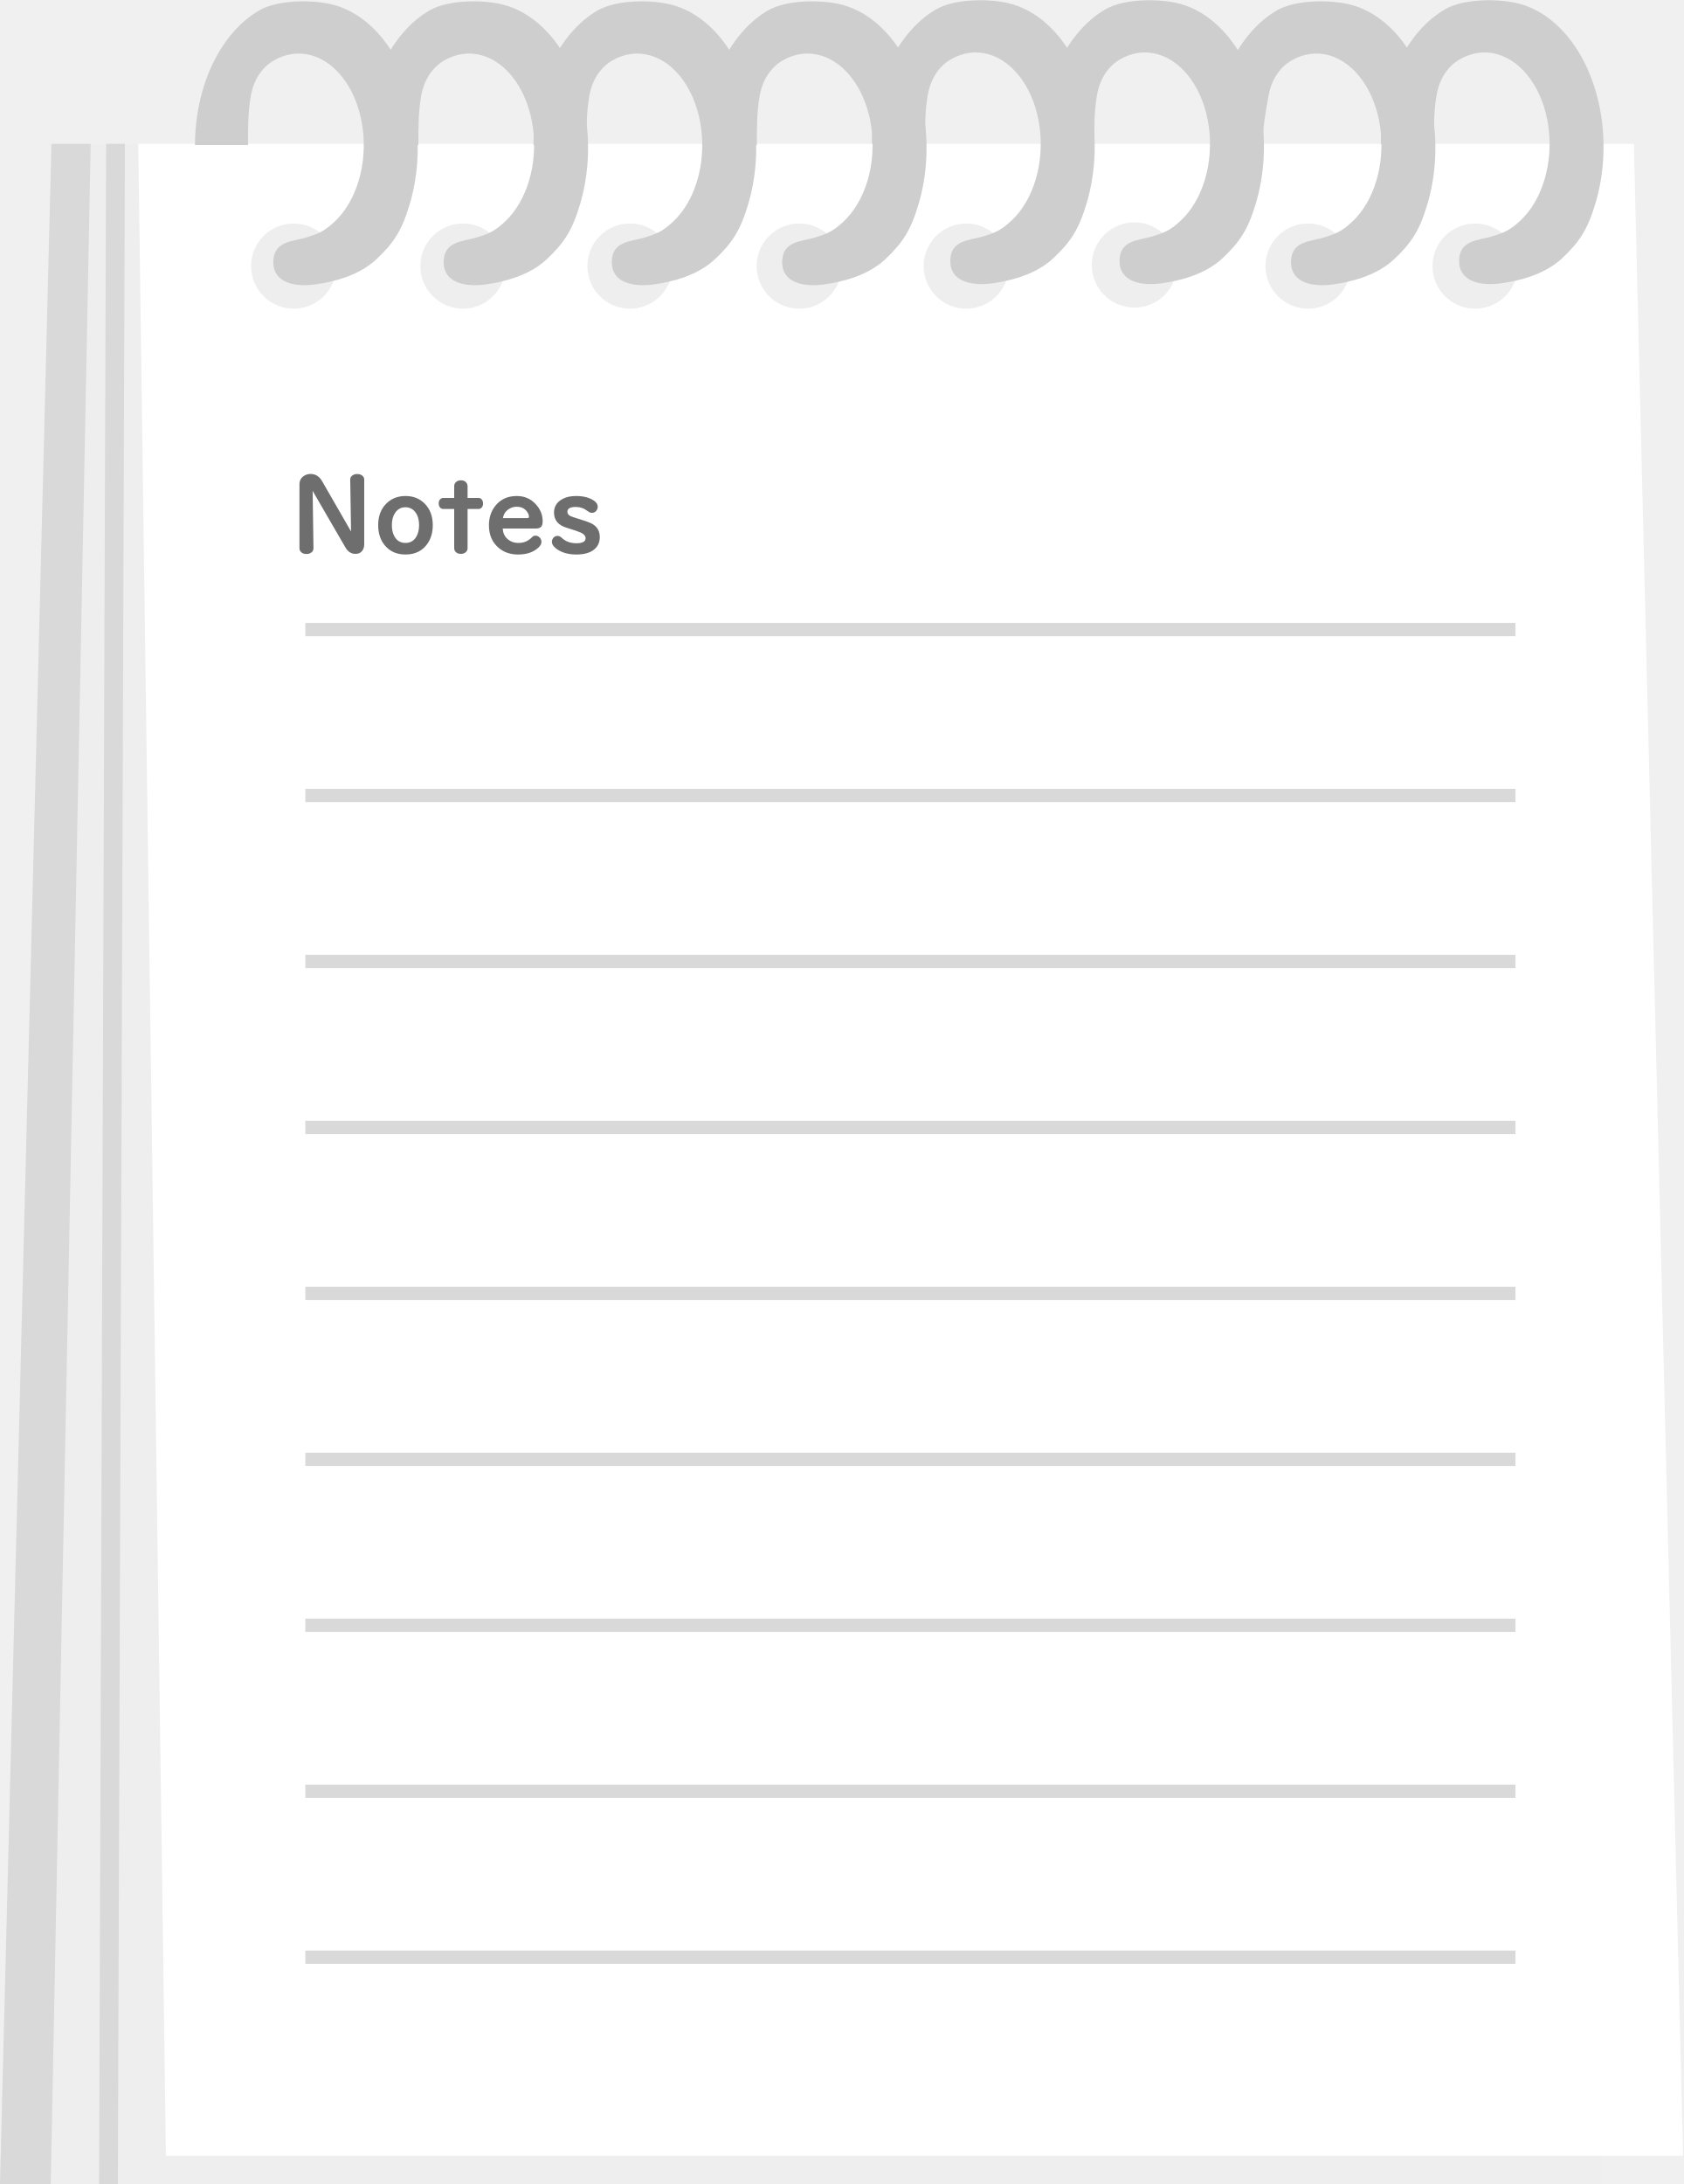
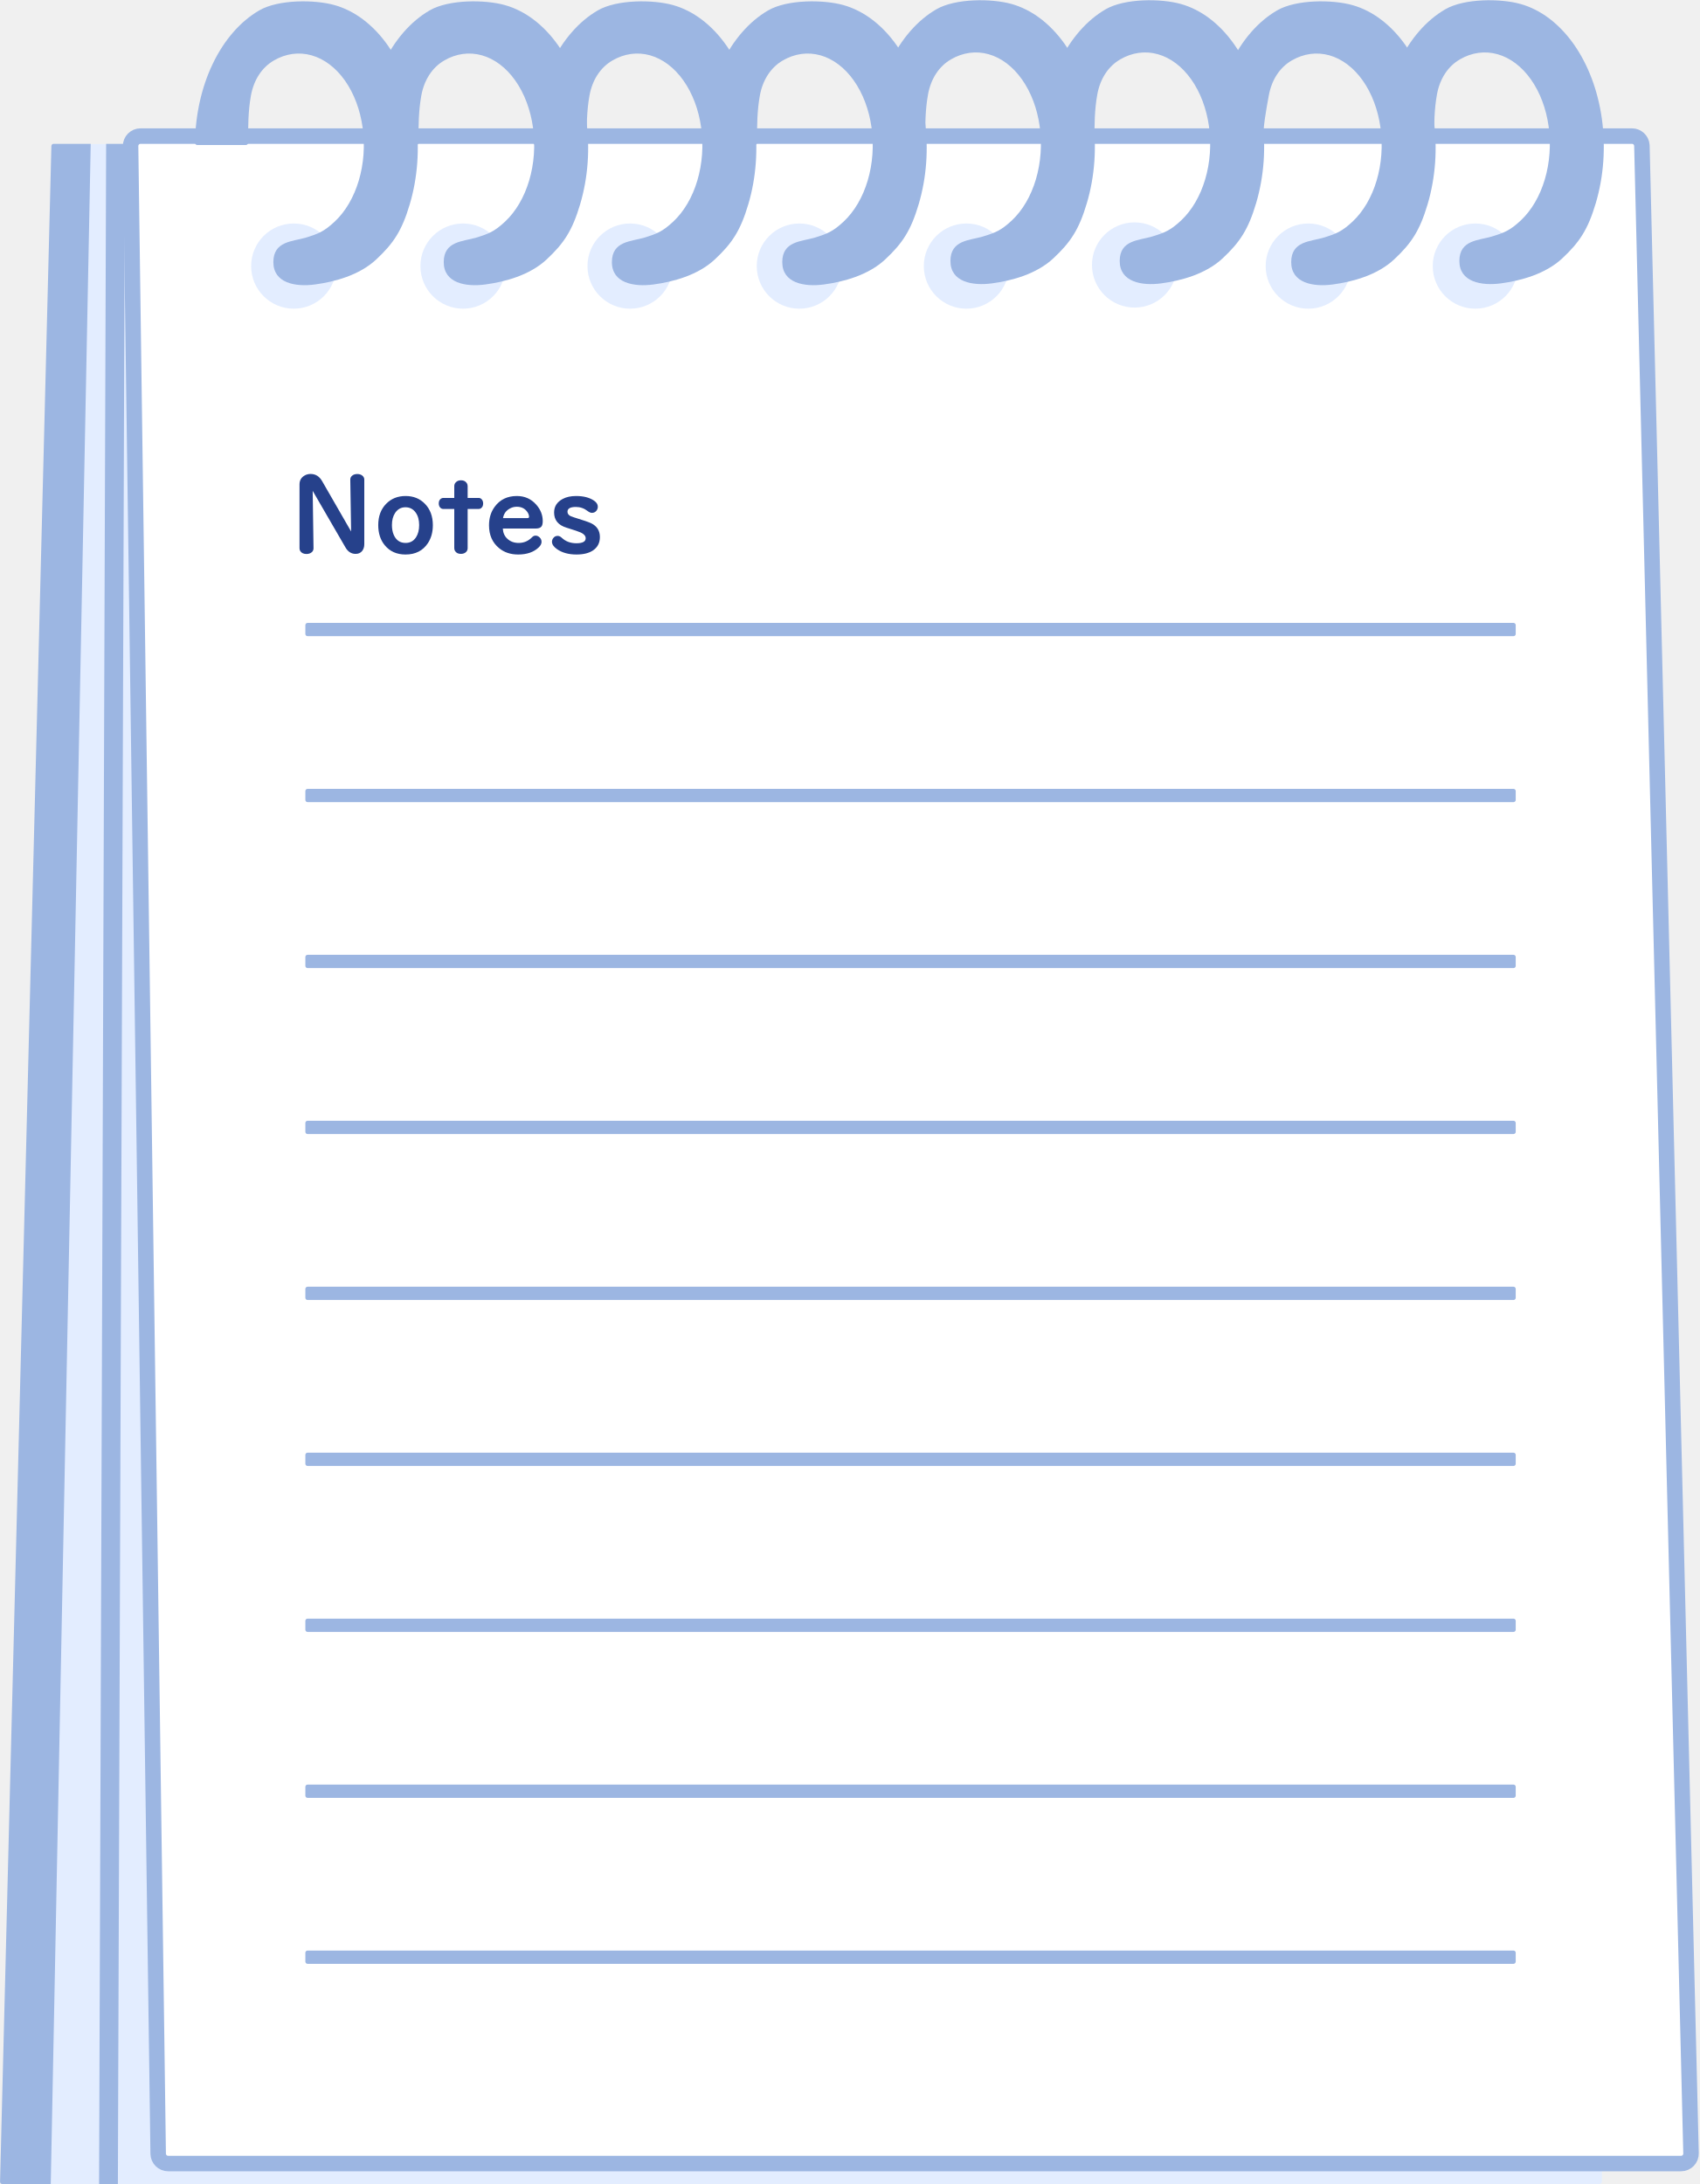
- <svg xmlns="http://www.w3.org/2000/svg" width="1522" height="1974" viewBox="0 0 1522 1974" fill="none">
-   <mask id="mask0_246_301" style="mask-type:alpha" maskUnits="userSpaceOnUse" x="0" y="129" width="1448" height="1845">
-     <path d="M46.5 129.999H1448V1974H0L46.5 129.999Z" fill="#EEEEEE" />
+ <svg xmlns="http://www.w3.org/2000/svg" width="1536" height="1974" viewBox="0 0 1536 1974" fill="none">
+   <mask id="mask0_258_181" style="mask-type:alpha" maskUnits="userSpaceOnUse" x="0" y="130" width="1448" height="1844">
+     <path d="M46.451 131.95C46.478 130.865 47.365 130 48.45 130H1446C1447.1 130 1448 130.895 1448 132V1972C1448 1973.1 1447.1 1974 1446 1974H2.051C0.927 1974 0.023 1973.07 0.052 1971.95L46.451 131.95Z" fill="#EEEEEE" />
  </mask>
-   <g mask="url(#mask0_246_301)">
-     <path d="M46.5 129.999H1448V1974H0L46.5 129.999Z" fill="#EEEEEE" />
-     <rect x="6.016" y="-43.222" width="79.35" height="2163" transform="rotate(1.122 6.01599 -43.2217)" fill="#D9D9D9" />
-     <rect x="96.493" y="-30.001" width="17" height="2163" transform="rotate(0.198489 96.4932 -30.001)" fill="#D9D9D9" />
+   <g mask="url(#mask0_258_181)">
+     <path d="M46.451 131.95C46.478 130.865 47.365 130 48.45 130H1446C1447.1 130 1448 130.895 1448 132V1972C1448 1973.1 1447.1 1974 1446 1974H2.051C0.927 1974 0.023 1973.07 0.052 1971.95L46.451 131.95Z" fill="#E3EDFF" />
+     <rect x="6.016" y="-43.221" width="79.35" height="2163" rx="2" transform="rotate(1.122 6.01599 -43.2207)" fill="#9CB6E2" />
+     <rect x="96.493" y="-30" width="17" height="2163" rx="2" transform="rotate(0.198489 96.4932 -30)" fill="#9CB6E2" />
  </g>
-   <path d="M125 129.999H1477L1521.5 1948.5H150L125 129.999Z" fill="white" />
-   <circle cx="265.492" cy="240.5" r="38.5" fill="#EEEEEE" />
-   <circle cx="418.491" cy="240.5" r="38.5" fill="#EEEEEE" />
-   <circle cx="569.493" cy="240.502" r="38.5" fill="#EEEEEE" />
-   <circle cx="722.493" cy="240.504" r="38.5" fill="#EEEEEE" />
-   <circle cx="873.485" cy="240.502" r="38.5" fill="#EEEEEE" />
-   <circle cx="1025.48" cy="239.502" r="38.5" fill="#EEEEEE" />
-   <path d="M284.696 257.107C302.342 254.724 324.734 248.874 340.172 234.421C355.609 219.968 363.252 208.631 370.393 184.555C377.534 160.479 379.444 133.973 375.881 108.389C372.318 82.805 363.443 59.291 350.377 40.822C337.312 22.353 320.643 9.758 302.479 4.629C284.315 -0.5 251.491 -0.555 234.351 9.385C217.21 19.326 202.543 36.191 192.204 57.85C181.864 79.509 176.317 104.988 176.264 131.065L224.216 131.08C224.249 114.685 224.206 100.723 226.81 86.395C229.415 72.068 236.795 60.895 247.571 54.645C258.347 48.396 270.194 46.782 281.614 50.006C293.034 53.23 303.513 61.149 311.727 72.76C319.941 84.372 325.521 99.154 327.761 115.239C330.001 131.324 328.8 147.988 324.311 163.124C319.822 178.26 312.245 191.189 302.54 200.275C292.835 209.361 287.469 211.396 276.418 214.765C264.68 218.344 247.115 217.741 247.076 236.845C247.037 255.949 267.049 259.49 284.696 257.107Z" fill="#CECECE" />
-   <path d="M896.682 256.113C914.329 253.73 936.72 247.879 952.158 233.427C967.595 218.974 975.239 207.637 982.379 183.561C989.52 159.485 991.43 132.979 987.867 107.395C984.304 81.811 975.429 58.297 962.364 39.828C949.298 21.359 932.629 8.763 914.465 3.635C896.301 -1.494 863.478 -1.549 846.337 8.391C829.197 18.331 814.529 35.197 804.19 56.856C793.85 78.515 788.303 103.994 788.25 130.071L836.202 130.086C836.235 113.691 836.192 99.728 838.797 85.401C841.401 71.074 848.782 59.901 859.558 53.651C870.334 47.402 882.181 45.787 893.6 49.012C905.02 52.236 915.499 60.155 923.713 71.766C931.927 83.377 937.507 98.16 939.747 114.245C941.987 130.329 940.786 146.994 936.297 162.13C931.808 177.266 924.231 190.195 914.526 199.281C904.821 208.367 899.456 210.402 888.404 213.771C876.666 217.35 859.101 216.747 859.062 235.851C859.023 254.955 879.035 258.496 896.682 256.113Z" fill="#CECECE" />
-   <path d="M1049.68 256.113C1067.33 253.73 1089.72 247.879 1105.16 233.427C1120.6 218.974 1128.24 207.637 1135.38 183.561C1142.52 159.485 1144.43 132.979 1140.87 107.395C1137.3 81.811 1128.43 58.297 1115.36 39.828C1102.3 21.359 1085.63 8.763 1067.47 3.635C1049.3 -1.494 1016.48 -1.549 999.337 8.391C982.197 18.331 967.529 35.197 957.19 56.856C946.851 78.515 941.303 103.994 941.25 130.071L989.202 130.086C989.236 113.691 989.193 99.728 991.797 85.401C994.401 71.074 1001.78 59.901 1012.56 53.651C1023.33 47.402 1035.18 45.787 1046.6 49.012C1058.02 52.236 1068.5 60.155 1076.71 71.766C1084.93 83.377 1090.51 98.16 1092.75 114.245C1094.99 130.329 1093.79 146.993 1089.3 162.13C1084.81 177.266 1077.23 190.195 1067.53 199.281C1057.82 208.367 1052.46 210.402 1041.4 213.771C1029.67 217.35 1012.1 216.747 1012.06 235.851C1012.02 254.955 1032.04 258.495 1049.68 256.113Z" fill="#CECECE" />
-   <path d="M438.69 257.11C456.337 254.727 478.728 248.876 494.166 234.424C509.603 219.971 517.247 208.634 524.387 184.558C531.528 160.482 533.438 133.976 529.875 108.392C526.312 82.808 517.437 59.294 504.372 40.825C491.306 22.356 474.637 9.76 456.473 4.632C438.309 -0.497 405.486 -0.552 388.345 9.388C371.205 19.328 356.537 36.194 346.198 57.853C335.858 79.512 330.311 104.991 330.258 131.068L378.21 131.083C378.243 114.688 378.2 100.725 380.805 86.398C383.409 72.071 390.79 60.898 401.566 54.648C412.342 48.399 424.189 46.785 435.608 50.009C447.028 53.233 457.507 61.152 465.721 72.763C473.935 84.375 479.515 99.157 481.755 115.242C483.995 131.326 482.794 147.991 478.305 163.127C473.816 178.263 466.239 191.192 456.534 200.278C446.829 209.364 441.464 211.399 430.412 214.768C418.674 218.347 401.109 217.744 401.07 236.848C401.031 255.952 421.043 259.493 438.69 257.11Z" fill="#CECECE" />
-   <path d="M590.689 257.112C608.335 254.729 630.727 248.878 646.165 234.426C661.602 219.973 669.245 208.636 676.386 184.56C683.527 160.484 685.436 133.978 681.874 108.394C678.311 82.809 669.436 59.296 656.37 40.827C643.305 22.358 626.636 9.762 608.472 4.634C590.308 -0.495 557.484 -0.55 540.344 9.39C523.203 19.33 508.536 36.196 498.196 57.855C487.857 79.514 482.31 104.993 482.256 131.07L530.208 131.085C530.242 114.69 530.199 100.727 532.803 86.4C535.408 72.073 542.788 60.9 553.564 54.65C564.34 48.401 576.187 46.786 587.607 50.011C599.027 53.235 609.506 61.154 617.72 72.765C625.934 84.377 631.514 99.159 633.754 115.244C635.994 131.328 634.793 147.993 630.304 163.129C625.815 178.265 618.238 191.194 608.533 200.28C598.828 209.366 593.462 211.401 582.411 214.77C570.673 218.349 553.108 217.746 553.069 236.85C553.03 255.954 573.042 259.495 590.689 257.112Z" fill="#CECECE" />
-   <path d="M744.682 257.11C762.329 254.727 784.72 248.876 800.158 234.424C815.595 219.971 823.239 208.634 830.379 184.558C837.52 160.482 839.43 133.976 835.867 108.392C832.304 82.808 823.429 59.294 810.364 40.825C797.298 22.356 780.629 9.761 762.465 4.632C744.301 -0.497 711.478 -0.552 694.337 9.388C677.197 19.328 662.529 36.194 652.19 57.853C641.85 79.512 636.303 104.991 636.25 131.068L684.202 131.083C684.235 114.688 684.192 100.726 686.797 86.398C689.401 72.071 696.782 60.898 707.558 54.648C718.334 48.399 730.181 46.785 741.6 50.009C753.02 53.233 763.499 61.152 771.713 72.763C779.927 84.375 785.507 99.157 787.747 115.242C789.987 131.326 788.786 147.991 784.297 163.127C779.808 178.263 772.231 191.192 762.526 200.278C752.821 209.364 747.456 211.399 736.404 214.768C724.666 218.347 707.101 217.744 707.062 236.848C707.023 255.952 727.035 259.493 744.682 257.11Z" fill="#CECECE" />
-   <circle cx="1182.49" cy="240.504" r="38.5" fill="#EEEEEE" />
-   <circle cx="1333.49" cy="240.502" r="38.5" fill="#EEEEEE" />
-   <path d="M1356.69 256.113C1374.33 253.73 1396.72 247.879 1412.16 233.427C1427.6 218.974 1435.24 207.637 1442.38 183.561C1449.52 159.485 1451.43 132.979 1447.87 107.395C1444.31 81.811 1435.43 58.297 1422.37 39.828C1409.3 21.359 1392.63 8.763 1374.47 3.635C1356.31 -1.494 1323.48 -1.549 1306.34 8.391C1289.2 18.331 1274.53 35.197 1264.19 56.856C1253.85 78.515 1248.31 103.994 1248.25 130.071L1296.21 130.086C1296.24 113.691 1296.2 99.728 1298.8 85.401C1301.4 71.074 1308.79 59.901 1319.56 53.651C1330.34 47.402 1342.18 45.787 1353.6 49.012C1365.02 52.236 1375.5 60.155 1383.72 71.766C1391.93 83.377 1397.51 98.16 1399.75 114.245C1401.99 130.329 1400.79 146.994 1396.3 162.13C1391.81 177.266 1384.24 190.195 1374.53 199.281C1364.82 208.367 1359.46 210.402 1348.41 213.771C1336.67 217.35 1319.11 216.747 1319.07 235.851C1319.03 254.955 1339.04 258.496 1356.69 256.113Z" fill="#CECECE" />
-   <path d="M1204.69 257.11C1222.33 254.727 1244.72 248.876 1260.16 234.424C1275.6 219.971 1283.24 208.634 1290.38 184.558C1297.52 160.482 1299.43 133.976 1295.87 108.392C1292.31 82.808 1283.43 59.294 1270.37 40.825C1257.3 22.356 1240.63 9.76 1222.47 4.632C1204.31 -0.497 1171.48 -0.552 1154.34 9.388C1137.2 19.328 1122.53 36.194 1112.19 57.853C1101.85 79.512 1096.31 104.991 1096.25 131.068L1141.5 131.068C1141.53 114.674 1144.2 100.725 1146.8 86.398C1149.41 72.071 1156.79 60.898 1167.56 54.648C1178.34 48.399 1190.18 46.785 1201.6 50.009C1213.02 53.233 1223.5 61.152 1231.72 72.763C1239.93 84.375 1245.51 99.157 1247.75 115.242C1249.99 131.326 1248.79 147.991 1244.3 163.127C1239.81 178.263 1232.24 191.192 1222.53 200.278C1212.82 209.364 1207.46 211.399 1196.41 214.768C1184.67 218.347 1167.11 217.744 1167.07 236.848C1167.03 255.952 1187.04 259.493 1204.69 257.11Z" fill="#CECECE" />
-   <path d="M317.359 480.374L316.609 433.499C316.609 432.124 317.078 431.015 318.016 430.171C319.266 429.015 320.906 428.437 322.938 428.437C325.219 428.437 326.969 429.14 328.188 430.546C328.906 431.39 329.266 432.374 329.266 433.499V491.858C329.266 494.358 328.609 496.421 327.297 498.046C325.891 499.765 323.938 500.624 321.438 500.624C317.562 500.624 314.516 498.702 312.297 494.858L282.625 443.671L283.375 495.515C283.375 497.015 282.859 498.202 281.828 499.077C280.578 500.171 278.969 500.718 277 500.718C274.469 500.718 272.625 499.874 271.469 498.187C270.969 497.437 270.719 496.546 270.719 495.515V437.812C270.719 434.093 272.359 431.358 275.641 429.608C277.172 428.796 278.875 428.39 280.75 428.39C285.219 428.39 288.688 430.546 291.156 434.858L317.359 480.374ZM366.625 448.312C373.688 448.312 379.5 450.655 384.062 455.343C388.844 460.249 391.234 466.687 391.234 474.655C391.234 480.937 389.766 486.327 386.828 490.827C382.297 497.733 375.531 501.187 366.531 501.187C358.656 501.187 352.438 498.437 347.875 492.937C343.875 488.155 341.875 482.046 341.875 474.608C341.875 466.64 344.25 460.233 349 455.39C353.594 450.671 359.469 448.312 366.625 448.312ZM366.484 458.483C362.516 458.483 359.391 460.202 357.109 463.64C355.203 466.515 354.25 470.155 354.25 474.562C354.25 477.905 354.781 480.827 355.844 483.327C357.969 488.265 361.562 490.733 366.625 490.733C370.656 490.733 373.781 489.046 376 485.671C377.906 482.765 378.859 479.062 378.859 474.562C378.859 469.999 377.844 466.28 375.812 463.405C373.531 460.124 370.422 458.483 366.484 458.483ZM410.594 450.046V439.405C410.594 438.093 411.016 436.983 411.859 436.077C413.016 434.765 414.625 434.108 416.688 434.108C419.094 434.108 420.844 434.983 421.938 436.733C422.438 437.515 422.688 438.405 422.688 439.405V450.046H432.578C433.734 450.046 434.672 450.468 435.391 451.312C436.266 452.312 436.703 453.577 436.703 455.108C436.703 457.108 435.984 458.577 434.547 459.515C433.984 459.858 433.328 460.03 432.578 460.03H422.688V495.421C422.688 496.671 422.312 497.733 421.562 498.608C420.375 499.952 418.719 500.624 416.594 500.624C414.188 500.624 412.438 499.78 411.344 498.093C410.844 497.343 410.594 496.452 410.594 495.421V460.03H400.703C399.766 460.03 398.953 459.733 398.266 459.14C397.141 458.171 396.578 456.796 396.578 455.015C396.578 452.952 397.297 451.483 398.734 450.608C399.328 450.233 399.984 450.046 400.703 450.046H410.594ZM454.469 477.702C454.656 481.483 456 484.546 458.5 486.89C461.219 489.452 464.656 490.733 468.812 490.733C473.531 490.733 477.562 489.015 480.906 485.577C481.812 484.608 482.875 484.124 484.094 484.124C485.469 484.124 486.734 484.702 487.891 485.858C488.953 486.952 489.484 488.249 489.484 489.749C489.484 491.468 488.625 493.14 486.906 494.765C482.438 499.046 476.25 501.187 468.344 501.187C461.5 501.187 455.766 499.28 451.141 495.468C445.047 490.499 442 483.608 442 474.796C442 468.265 443.719 462.671 447.156 458.015C451.906 451.546 458.578 448.312 467.172 448.312C474.266 448.312 480.109 450.921 484.703 456.14C488.609 460.546 490.562 465.499 490.562 470.999C490.562 473.437 490.109 475.14 489.203 476.108C488.203 477.171 486.578 477.702 484.328 477.702H454.469ZM454.656 468.28H476.734C477.703 468.28 478.188 467.89 478.188 467.108C478.188 465.421 477.484 463.718 476.078 461.999C473.922 459.343 470.906 458.015 467.031 458.015C464.719 458.015 462.547 458.608 460.516 459.796C457.234 461.702 455.281 464.53 454.656 468.28ZM520.703 448.312C527.484 448.312 532.922 449.733 537.016 452.577C539.234 454.108 540.344 455.921 540.344 458.015C540.344 459.233 539.969 460.374 539.219 461.437C538.188 462.843 536.781 463.546 535 463.546C533.844 463.546 532.562 462.999 531.156 461.905C527.969 459.437 524.422 458.202 520.516 458.202C515.453 458.202 512.922 459.64 512.922 462.515C512.922 464.202 513.828 465.515 515.641 466.452C516.234 466.733 517.25 467.108 518.688 467.577C527.156 470.171 532.391 471.968 534.391 472.968C539.609 475.562 542.219 479.702 542.219 485.39C542.219 490.671 540.125 494.718 535.938 497.53C532.281 499.968 527.328 501.187 521.078 501.187C513.922 501.187 508.031 499.562 503.406 496.312C500.406 494.187 498.906 491.968 498.906 489.655C498.906 488.562 499.266 487.499 499.984 486.468C500.984 485.062 502.312 484.358 503.969 484.358C505.281 484.358 506.516 484.905 507.672 485.999C511.172 489.343 515.609 491.015 520.984 491.015C526.578 491.015 529.375 489.515 529.375 486.515C529.375 484.483 527.969 482.78 525.156 481.405C523.344 480.562 518.984 479.077 512.078 476.952C504.578 474.671 500.828 470.093 500.828 463.218C500.828 457.843 503.406 453.765 508.562 450.983C511.844 449.202 515.891 448.312 520.703 448.312Z" fill="#6E6E6E" />
-   <rect x="276" y="562.999" width="1094" height="12" fill="#D9D9D9" />
-   <rect x="276" y="712.999" width="1094" height="12" fill="#D9D9D9" />
-   <rect x="276" y="862.999" width="1094" height="12" fill="#D9D9D9" />
-   <rect x="276" y="1013" width="1094" height="12" fill="#D9D9D9" />
-   <rect x="276" y="1163" width="1094" height="12" fill="#D9D9D9" />
-   <rect x="276" y="1313" width="1094" height="12" fill="#D9D9D9" />
-   <rect x="276" y="1463" width="1094" height="12" fill="#D9D9D9" />
-   <rect x="276" y="1613" width="1094" height="12" fill="#D9D9D9" />
-   <rect x="276" y="1763" width="1094" height="12" fill="#D9D9D9" />
+   <path d="M1475.05 123C1479.78 123 1483.68 126.657 1484.02 131.325L1484.05 131.78L1528.45 1946.28C1528.57 1951.34 1524.51 1955.5 1519.45 1955.5H151.973C147.05 1955.5 143.041 1951.55 142.974 1946.62L118.028 132.124C117.959 127.106 122.008 123 127.027 123H1475.05Z" fill="white" stroke="#9CB6E2" stroke-width="14" />
+   <circle cx="265.492" cy="240.5" r="38.5" fill="#E3EDFF" />
+   <circle cx="418.491" cy="240.5" r="38.5" fill="#E3EDFF" />
+   <circle cx="569.493" cy="240.502" r="38.5" fill="#E3EDFF" />
+   <circle cx="722.493" cy="240.504" r="38.5" fill="#E3EDFF" />
+   <circle cx="873.485" cy="240.502" r="38.5" fill="#E3EDFF" />
+   <circle cx="1025.48" cy="239.502" r="38.5" fill="#E3EDFF" />
+   <path d="M284.696 257.108C302.342 254.725 324.734 248.875 340.172 234.422C355.609 219.969 363.253 208.632 370.393 184.556C377.534 160.48 379.444 133.974 375.881 108.39C372.318 82.806 363.443 59.292 350.377 40.823C337.312 22.354 320.643 9.759 302.479 4.63C284.315 -0.499 251.491 -0.554 234.351 9.386C217.21 19.326 202.543 36.193 192.204 57.851C182.129 78.955 176.605 103.686 176.279 129.062C176.264 130.168 177.161 131.067 178.268 131.067L222.22 131.08C223.323 131.081 224.217 130.186 224.219 129.083C224.25 113.545 224.313 100.138 226.81 86.396C229.415 72.069 236.795 60.896 247.571 54.647C258.348 48.397 270.194 46.782 281.614 50.007C293.034 53.231 303.513 61.15 311.727 72.761C319.941 84.373 325.521 99.155 327.761 115.24C330.001 131.325 328.8 147.989 324.311 163.125C319.822 178.261 312.245 191.19 302.54 200.276C292.835 209.362 287.469 211.397 276.418 214.766C264.68 218.345 247.115 217.742 247.076 236.846C247.037 255.95 267.049 259.491 284.696 257.108Z" fill="#9CB6E2" />
+   <path d="M896.682 256.114C914.329 253.731 936.721 247.88 952.158 233.428C967.595 218.975 975.239 207.638 982.379 183.562C989.52 159.486 991.43 132.98 987.867 107.396C984.304 81.811 975.429 58.298 962.364 39.829C949.298 21.36 932.63 8.764 914.465 3.636C896.301 -1.493 863.478 -1.548 846.337 8.392C829.197 18.332 814.529 35.198 804.19 56.857C794.115 77.961 788.591 102.691 788.265 128.068C788.251 129.174 789.148 130.073 790.254 130.073L834.206 130.086C835.309 130.086 836.204 129.192 836.206 128.089C836.236 112.551 836.299 99.144 838.797 85.402C841.401 71.075 848.782 59.902 859.558 53.652C870.334 47.403 882.181 45.788 893.6 49.013C905.02 52.237 915.499 60.156 923.713 71.767C931.927 83.379 937.507 98.161 939.747 114.246C941.987 130.33 940.786 146.994 936.297 162.131C931.808 177.267 924.232 190.196 914.526 199.282C904.821 208.368 899.456 210.403 888.405 213.772C876.666 217.351 859.101 216.748 859.062 235.852C859.023 254.956 879.035 258.496 896.682 256.114Z" fill="#9CB6E2" />
+   <path d="M1049.68 256.114C1067.33 253.731 1089.72 247.88 1105.16 233.428C1120.6 218.975 1128.24 207.638 1135.38 183.562C1142.52 159.486 1144.43 132.98 1140.87 107.396C1137.3 81.811 1128.43 58.298 1115.36 39.829C1102.3 21.36 1085.63 8.764 1067.47 3.636C1049.3 -1.493 1016.48 -1.548 999.337 8.392C982.197 18.332 967.53 35.198 957.19 56.857C947.116 77.961 941.591 102.691 941.265 128.068C941.251 129.174 942.148 130.073 943.254 130.073L987.206 130.086C988.309 130.086 989.204 129.192 989.206 128.089C989.237 112.551 989.299 99.144 991.797 85.402C994.401 71.075 1001.78 59.902 1012.56 53.652C1023.33 47.403 1035.18 45.788 1046.6 49.013C1058.02 52.237 1068.5 60.156 1076.71 71.767C1084.93 83.379 1090.51 98.161 1092.75 114.246C1094.99 130.33 1093.79 146.994 1089.3 162.131C1084.81 177.267 1077.23 190.196 1067.53 199.282C1057.82 208.368 1052.46 210.403 1041.4 213.772C1029.67 217.351 1012.1 216.748 1012.06 235.852C1012.02 254.956 1032.04 258.496 1049.68 256.114Z" fill="#9CB6E2" />
+   <path d="M438.69 257.11C456.337 254.727 478.729 248.876 494.166 234.424C509.603 219.971 517.247 208.634 524.387 184.558C531.528 160.482 533.438 133.976 529.875 108.392C526.312 82.808 517.437 59.294 504.372 40.825C491.306 22.356 474.638 9.76 456.473 4.632C438.309 -0.497 405.486 -0.552 388.345 9.388C371.205 19.328 356.537 36.194 346.198 57.853C336.123 78.957 330.599 103.687 330.273 129.064C330.259 130.17 331.156 131.069 332.262 131.069L376.214 131.082C377.317 131.083 378.212 130.188 378.214 129.085C378.244 113.547 378.307 100.14 380.805 86.398C383.409 72.071 390.79 60.898 401.566 54.648C412.342 48.399 424.189 46.785 435.608 50.009C447.028 53.233 457.507 61.152 465.721 72.763C473.935 84.375 479.515 99.157 481.755 115.242C483.995 131.326 482.794 147.991 478.305 163.127C473.816 178.263 466.24 191.192 456.534 200.278C446.829 209.364 441.464 211.399 430.413 214.768C418.674 218.347 401.109 217.744 401.07 236.848C401.031 255.952 421.043 259.493 438.69 257.11Z" fill="#9CB6E2" />
+   <path d="M590.689 257.112C608.335 254.729 630.727 248.878 646.165 234.426C661.602 219.973 669.246 208.636 676.386 184.56C683.527 160.484 685.437 133.978 681.874 108.394C678.311 82.809 669.436 59.296 656.37 40.827C643.305 22.358 626.636 9.762 608.472 4.634C590.308 -0.495 557.484 -0.55 540.344 9.39C523.203 19.33 508.536 36.196 498.197 57.855C488.122 78.959 482.598 103.689 482.272 129.066C482.257 130.172 483.154 131.071 484.261 131.071L528.213 131.084C529.316 131.084 530.21 130.19 530.213 129.087C530.243 113.549 530.306 100.142 532.804 86.4C535.408 72.073 542.788 60.9 553.564 54.65C564.341 48.401 576.187 46.786 587.607 50.011C599.027 53.235 609.506 61.154 617.72 72.765C625.934 84.377 631.514 99.159 633.754 115.244C635.994 131.328 634.793 147.993 630.304 163.129C625.815 178.265 618.238 191.194 608.533 200.28C598.828 209.366 593.462 211.401 582.411 214.77C570.673 218.349 553.108 217.746 553.069 236.85C553.03 255.954 573.042 259.495 590.689 257.112Z" fill="#9CB6E2" />
+   <path d="M744.682 257.11C762.329 254.727 784.721 248.876 800.158 234.424C815.595 219.971 823.239 208.634 830.379 184.558C837.52 160.482 839.43 133.976 835.867 108.392C832.304 82.808 823.429 59.294 810.364 40.825C797.298 22.356 780.63 9.761 762.465 4.632C744.301 -0.497 711.478 -0.552 694.337 9.388C677.197 19.328 662.529 36.194 652.19 57.853C642.115 78.957 636.591 103.687 636.265 129.064C636.251 130.17 637.148 131.069 638.254 131.069L682.206 131.082C683.309 131.083 684.204 130.188 684.206 129.085C684.236 113.547 684.299 100.14 686.797 86.398C689.401 72.071 696.782 60.898 707.558 54.648C718.334 48.399 730.181 46.785 741.6 50.009C753.02 53.233 763.499 61.152 771.713 72.763C779.927 84.375 785.507 99.157 787.747 115.242C789.987 131.326 788.786 147.991 784.297 163.127C779.808 178.263 772.232 191.192 762.526 200.278C752.821 209.364 747.456 211.399 736.405 214.768C724.666 218.347 707.101 217.744 707.062 236.848C707.023 255.952 727.035 259.493 744.682 257.11Z" fill="#9CB6E2" />
+   <circle cx="1182.49" cy="240.504" r="38.5" fill="#E3EDFF" />
+   <circle cx="1333.49" cy="240.502" r="38.5" fill="#E3EDFF" />
+   <path d="M1356.69 256.114C1374.33 253.731 1396.72 247.88 1412.16 233.428C1427.6 218.975 1435.24 207.638 1442.38 183.562C1449.52 159.486 1451.43 132.98 1447.87 107.396C1444.31 81.811 1435.43 58.298 1422.37 39.829C1409.3 21.36 1392.63 8.764 1374.47 3.636C1356.31 -1.493 1323.48 -1.548 1306.34 8.392C1289.2 18.332 1274.53 35.198 1264.19 56.857C1254.12 77.961 1248.59 102.691 1248.27 128.068C1248.25 129.174 1249.15 130.073 1250.26 130.073L1294.21 130.086C1295.31 130.086 1296.21 129.192 1296.21 128.089C1296.24 112.551 1296.3 99.144 1298.8 85.402C1301.41 71.075 1308.79 59.902 1319.56 53.652C1330.34 47.403 1342.18 45.788 1353.6 49.013C1365.02 52.237 1375.5 60.156 1383.72 71.767C1391.93 83.379 1397.51 98.161 1399.75 114.246C1401.99 130.33 1400.79 146.994 1396.3 162.131C1391.81 177.267 1384.24 190.196 1374.53 199.282C1364.82 208.368 1359.46 210.403 1348.41 213.772C1336.67 217.351 1319.11 216.748 1319.07 235.852C1319.03 254.956 1339.04 258.496 1356.69 256.114Z" fill="#9CB6E2" />
+   <path d="M1204.69 257.11C1222.33 254.727 1244.72 248.876 1260.16 234.424C1275.6 219.971 1283.24 208.634 1290.38 184.558C1297.52 160.482 1299.43 133.976 1295.87 108.392C1292.31 82.808 1283.43 59.294 1270.37 40.825C1257.3 22.356 1240.63 9.76 1222.47 4.632C1204.31 -0.497 1171.48 -0.552 1154.34 9.388C1137.2 19.328 1122.53 36.194 1112.19 57.853C1102.12 78.957 1096.59 103.687 1096.27 129.064C1096.25 130.17 1097.15 131.068 1098.26 131.068L1139.5 131.068C1140.61 131.068 1141.5 130.174 1141.52 129.072C1141.75 113.534 1144.3 100.14 1146.8 86.398C1149.41 72.071 1156.79 60.898 1167.56 54.648C1178.34 48.399 1190.18 46.785 1201.6 50.009C1213.02 53.233 1223.5 61.152 1231.72 72.763C1239.93 84.375 1245.51 99.157 1247.75 115.242C1249.99 131.326 1248.79 147.991 1244.3 163.127C1239.81 178.263 1232.24 191.192 1222.53 200.278C1212.83 209.364 1207.46 211.399 1196.41 214.768C1184.67 218.347 1167.11 217.744 1167.07 236.848C1167.03 255.952 1187.04 259.493 1204.69 257.11Z" fill="#9CB6E2" />
+   <path d="M317.359 480.375L316.609 433.5C316.609 432.125 317.078 431.016 318.016 430.172C319.266 429.016 320.906 428.438 322.938 428.438C325.219 428.438 326.969 429.141 328.188 430.547C328.906 431.391 329.266 432.375 329.266 433.5V491.859C329.266 494.359 328.609 496.422 327.297 498.047C325.891 499.766 323.938 500.625 321.438 500.625C317.562 500.625 314.516 498.703 312.297 494.859L282.625 443.672L283.375 495.516C283.375 497.016 282.859 498.203 281.828 499.078C280.578 500.172 278.969 500.719 277 500.719C274.469 500.719 272.625 499.875 271.469 498.188C270.969 497.438 270.719 496.547 270.719 495.516V437.812C270.719 434.094 272.359 431.359 275.641 429.609C277.172 428.797 278.875 428.391 280.75 428.391C285.219 428.391 288.688 430.547 291.156 434.859L317.359 480.375ZM366.625 448.312C373.688 448.312 379.5 450.656 384.062 455.344C388.844 460.25 391.234 466.688 391.234 474.656C391.234 480.938 389.766 486.328 386.828 490.828C382.297 497.734 375.531 501.188 366.531 501.188C358.656 501.188 352.438 498.438 347.875 492.938C343.875 488.156 341.875 482.047 341.875 474.609C341.875 466.641 344.25 460.234 349 455.391C353.594 450.672 359.469 448.312 366.625 448.312ZM366.484 458.484C362.516 458.484 359.391 460.203 357.109 463.641C355.203 466.516 354.25 470.156 354.25 474.562C354.25 477.906 354.781 480.828 355.844 483.328C357.969 488.266 361.562 490.734 366.625 490.734C370.656 490.734 373.781 489.047 376 485.672C377.906 482.766 378.859 479.062 378.859 474.562C378.859 470 377.844 466.281 375.812 463.406C373.531 460.125 370.422 458.484 366.484 458.484ZM410.594 450.047V439.406C410.594 438.094 411.016 436.984 411.859 436.078C413.016 434.766 414.625 434.109 416.688 434.109C419.094 434.109 420.844 434.984 421.938 436.734C422.438 437.516 422.688 438.406 422.688 439.406V450.047H432.578C433.734 450.047 434.672 450.469 435.391 451.312C436.266 452.312 436.703 453.578 436.703 455.109C436.703 457.109 435.984 458.578 434.547 459.516C433.984 459.859 433.328 460.031 432.578 460.031H422.688V495.422C422.688 496.672 422.312 497.734 421.562 498.609C420.375 499.953 418.719 500.625 416.594 500.625C414.188 500.625 412.438 499.781 411.344 498.094C410.844 497.344 410.594 496.453 410.594 495.422V460.031H400.703C399.766 460.031 398.953 459.734 398.266 459.141C397.141 458.172 396.578 456.797 396.578 455.016C396.578 452.953 397.297 451.484 398.734 450.609C399.328 450.234 399.984 450.047 400.703 450.047H410.594ZM454.469 477.703C454.656 481.484 456 484.547 458.5 486.891C461.219 489.453 464.656 490.734 468.812 490.734C473.531 490.734 477.562 489.016 480.906 485.578C481.812 484.609 482.875 484.125 484.094 484.125C485.469 484.125 486.734 484.703 487.891 485.859C488.953 486.953 489.484 488.25 489.484 489.75C489.484 491.469 488.625 493.141 486.906 494.766C482.438 499.047 476.25 501.188 468.344 501.188C461.5 501.188 455.766 499.281 451.141 495.469C445.047 490.5 442 483.609 442 474.797C442 468.266 443.719 462.672 447.156 458.016C451.906 451.547 458.578 448.312 467.172 448.312C474.266 448.312 480.109 450.922 484.703 456.141C488.609 460.547 490.562 465.5 490.562 471C490.562 473.438 490.109 475.141 489.203 476.109C488.203 477.172 486.578 477.703 484.328 477.703H454.469ZM454.656 468.281H476.734C477.703 468.281 478.188 467.891 478.188 467.109C478.188 465.422 477.484 463.719 476.078 462C473.922 459.344 470.906 458.016 467.031 458.016C464.719 458.016 462.547 458.609 460.516 459.797C457.234 461.703 455.281 464.531 454.656 468.281ZM520.703 448.312C527.484 448.312 532.922 449.734 537.016 452.578C539.234 454.109 540.344 455.922 540.344 458.016C540.344 459.234 539.969 460.375 539.219 461.438C538.188 462.844 536.781 463.547 535 463.547C533.844 463.547 532.562 463 531.156 461.906C527.969 459.438 524.422 458.203 520.516 458.203C515.453 458.203 512.922 459.641 512.922 462.516C512.922 464.203 513.828 465.516 515.641 466.453C516.234 466.734 517.25 467.109 518.688 467.578C527.156 470.172 532.391 471.969 534.391 472.969C539.609 475.562 542.219 479.703 542.219 485.391C542.219 490.672 540.125 494.719 535.938 497.531C532.281 499.969 527.328 501.188 521.078 501.188C513.922 501.188 508.031 499.562 503.406 496.312C500.406 494.188 498.906 491.969 498.906 489.656C498.906 488.562 499.266 487.5 499.984 486.469C500.984 485.062 502.312 484.359 503.969 484.359C505.281 484.359 506.516 484.906 507.672 486C511.172 489.344 515.609 491.016 520.984 491.016C526.578 491.016 529.375 489.516 529.375 486.516C529.375 484.484 527.969 482.781 525.156 481.406C523.344 480.562 518.984 479.078 512.078 476.953C504.578 474.672 500.828 470.094 500.828 463.219C500.828 457.844 503.406 453.766 508.562 450.984C511.844 449.203 515.891 448.312 520.703 448.312Z" fill="#26418B" />
+   <rect x="276" y="563" width="1094" height="12" rx="2" fill="#9CB6E2" />
+   <rect x="276" y="713" width="1094" height="12" rx="2" fill="#9CB6E2" />
+   <rect x="276" y="863" width="1094" height="12" rx="2" fill="#9CB6E2" />
+   <rect x="276" y="1013" width="1094" height="12" rx="2" fill="#9CB6E2" />
+   <rect x="276" y="1163" width="1094" height="12" rx="2" fill="#9CB6E2" />
+   <rect x="276" y="1313" width="1094" height="12" rx="2" fill="#9CB6E2" />
+   <rect x="276" y="1463" width="1094" height="12" rx="2" fill="#9CB6E2" />
+   <rect x="276" y="1613" width="1094" height="12" rx="2" fill="#9CB6E2" />
+   <rect x="276" y="1763" width="1094" height="12" rx="2" fill="#9CB6E2" />
</svg>
